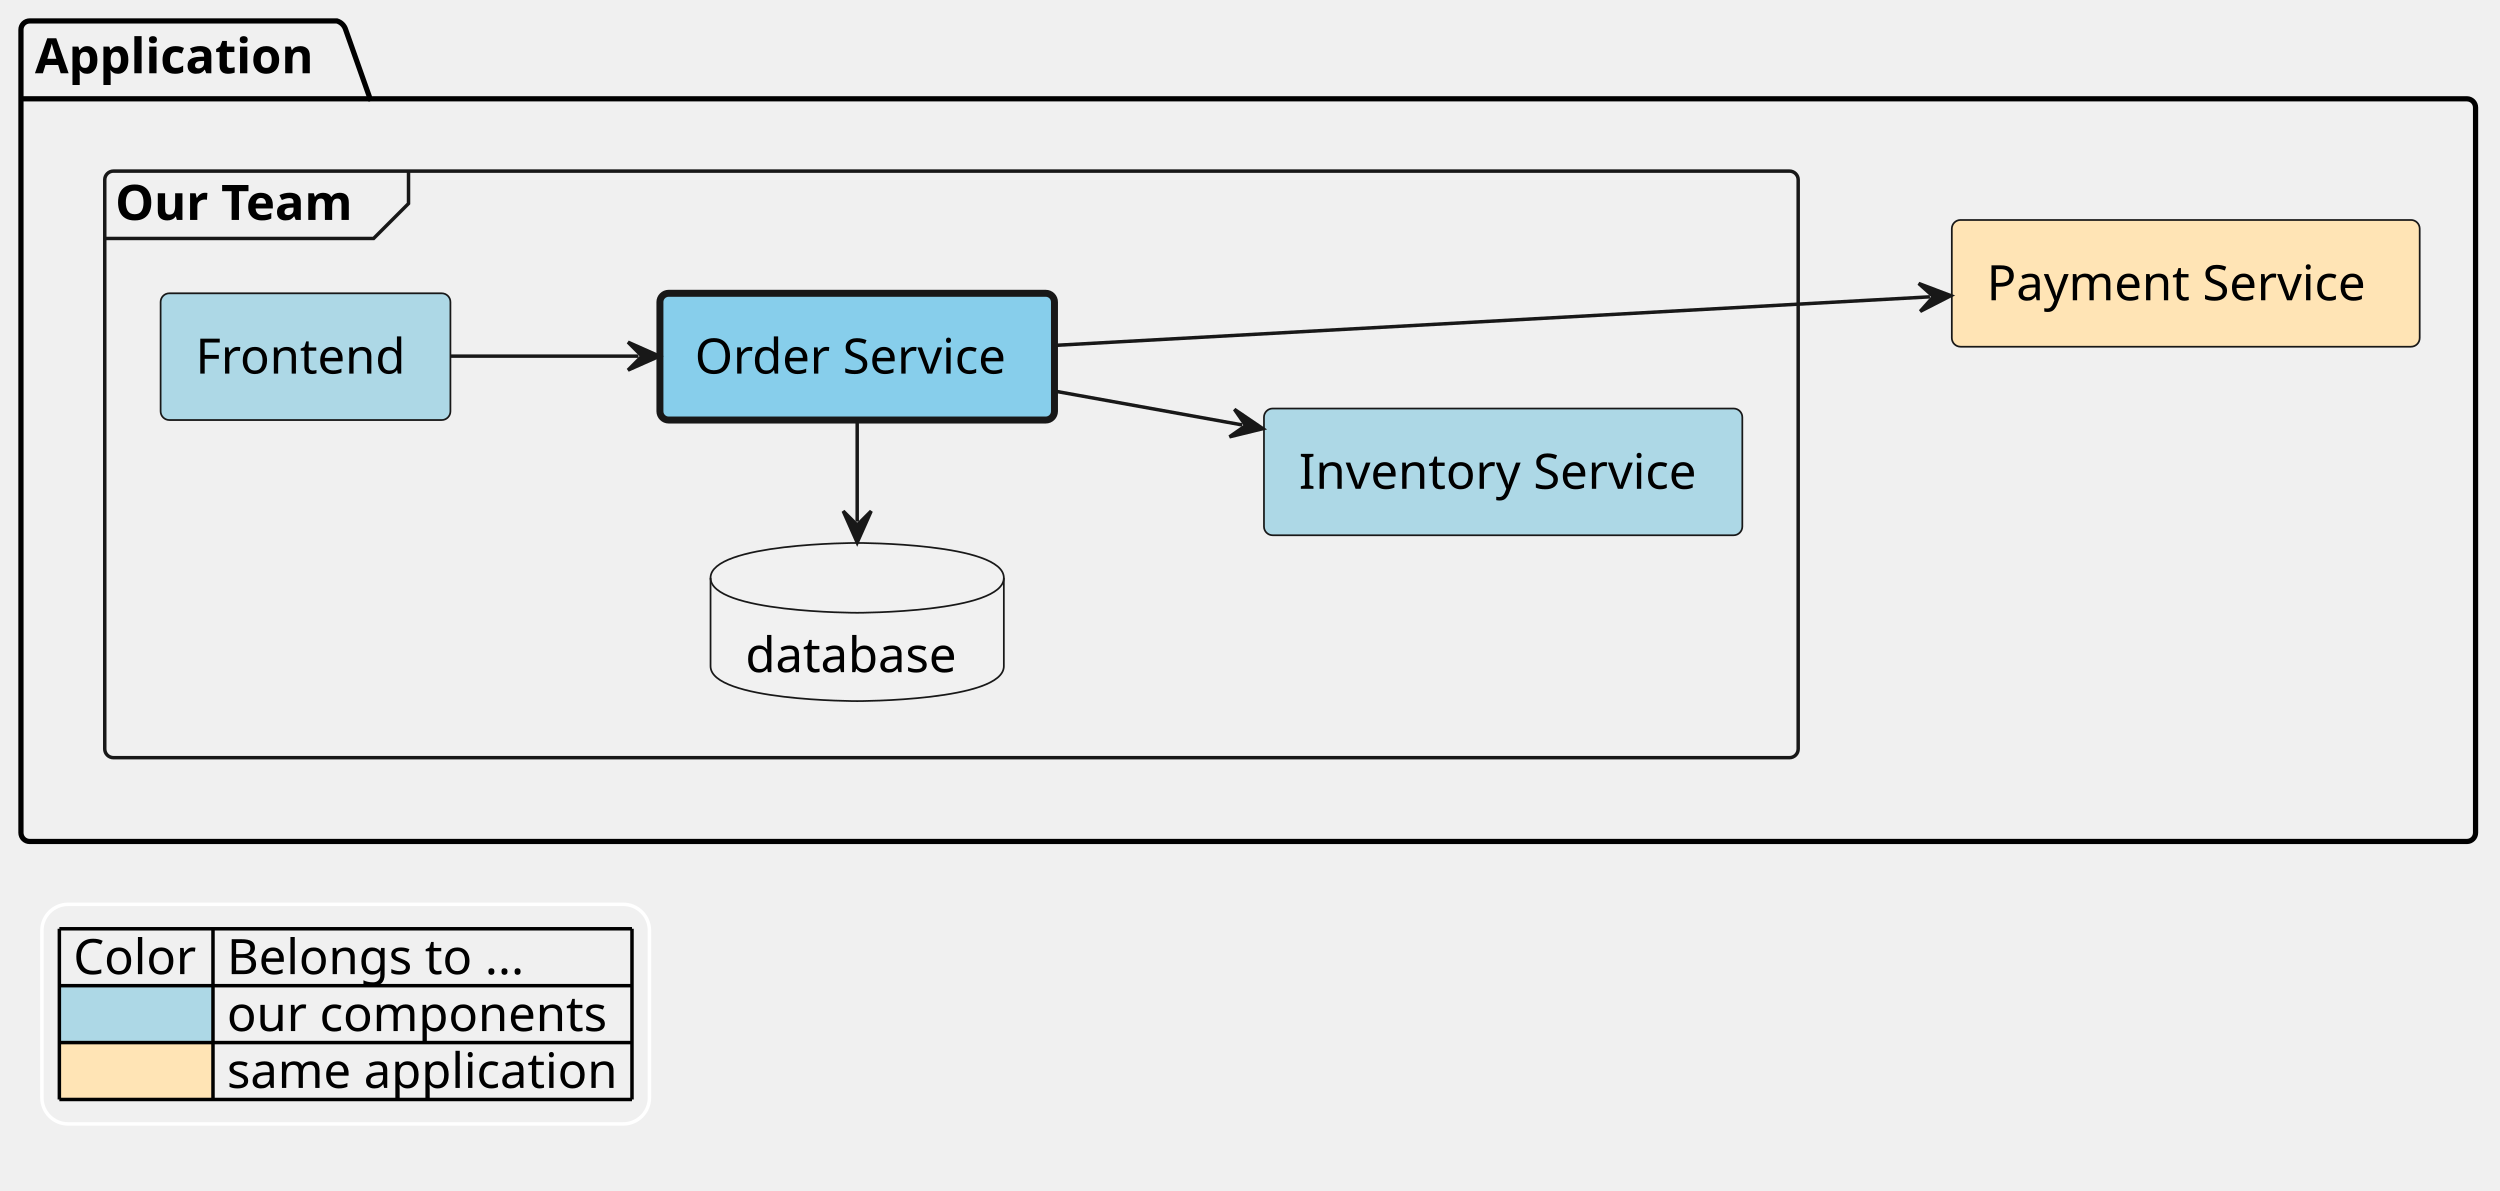
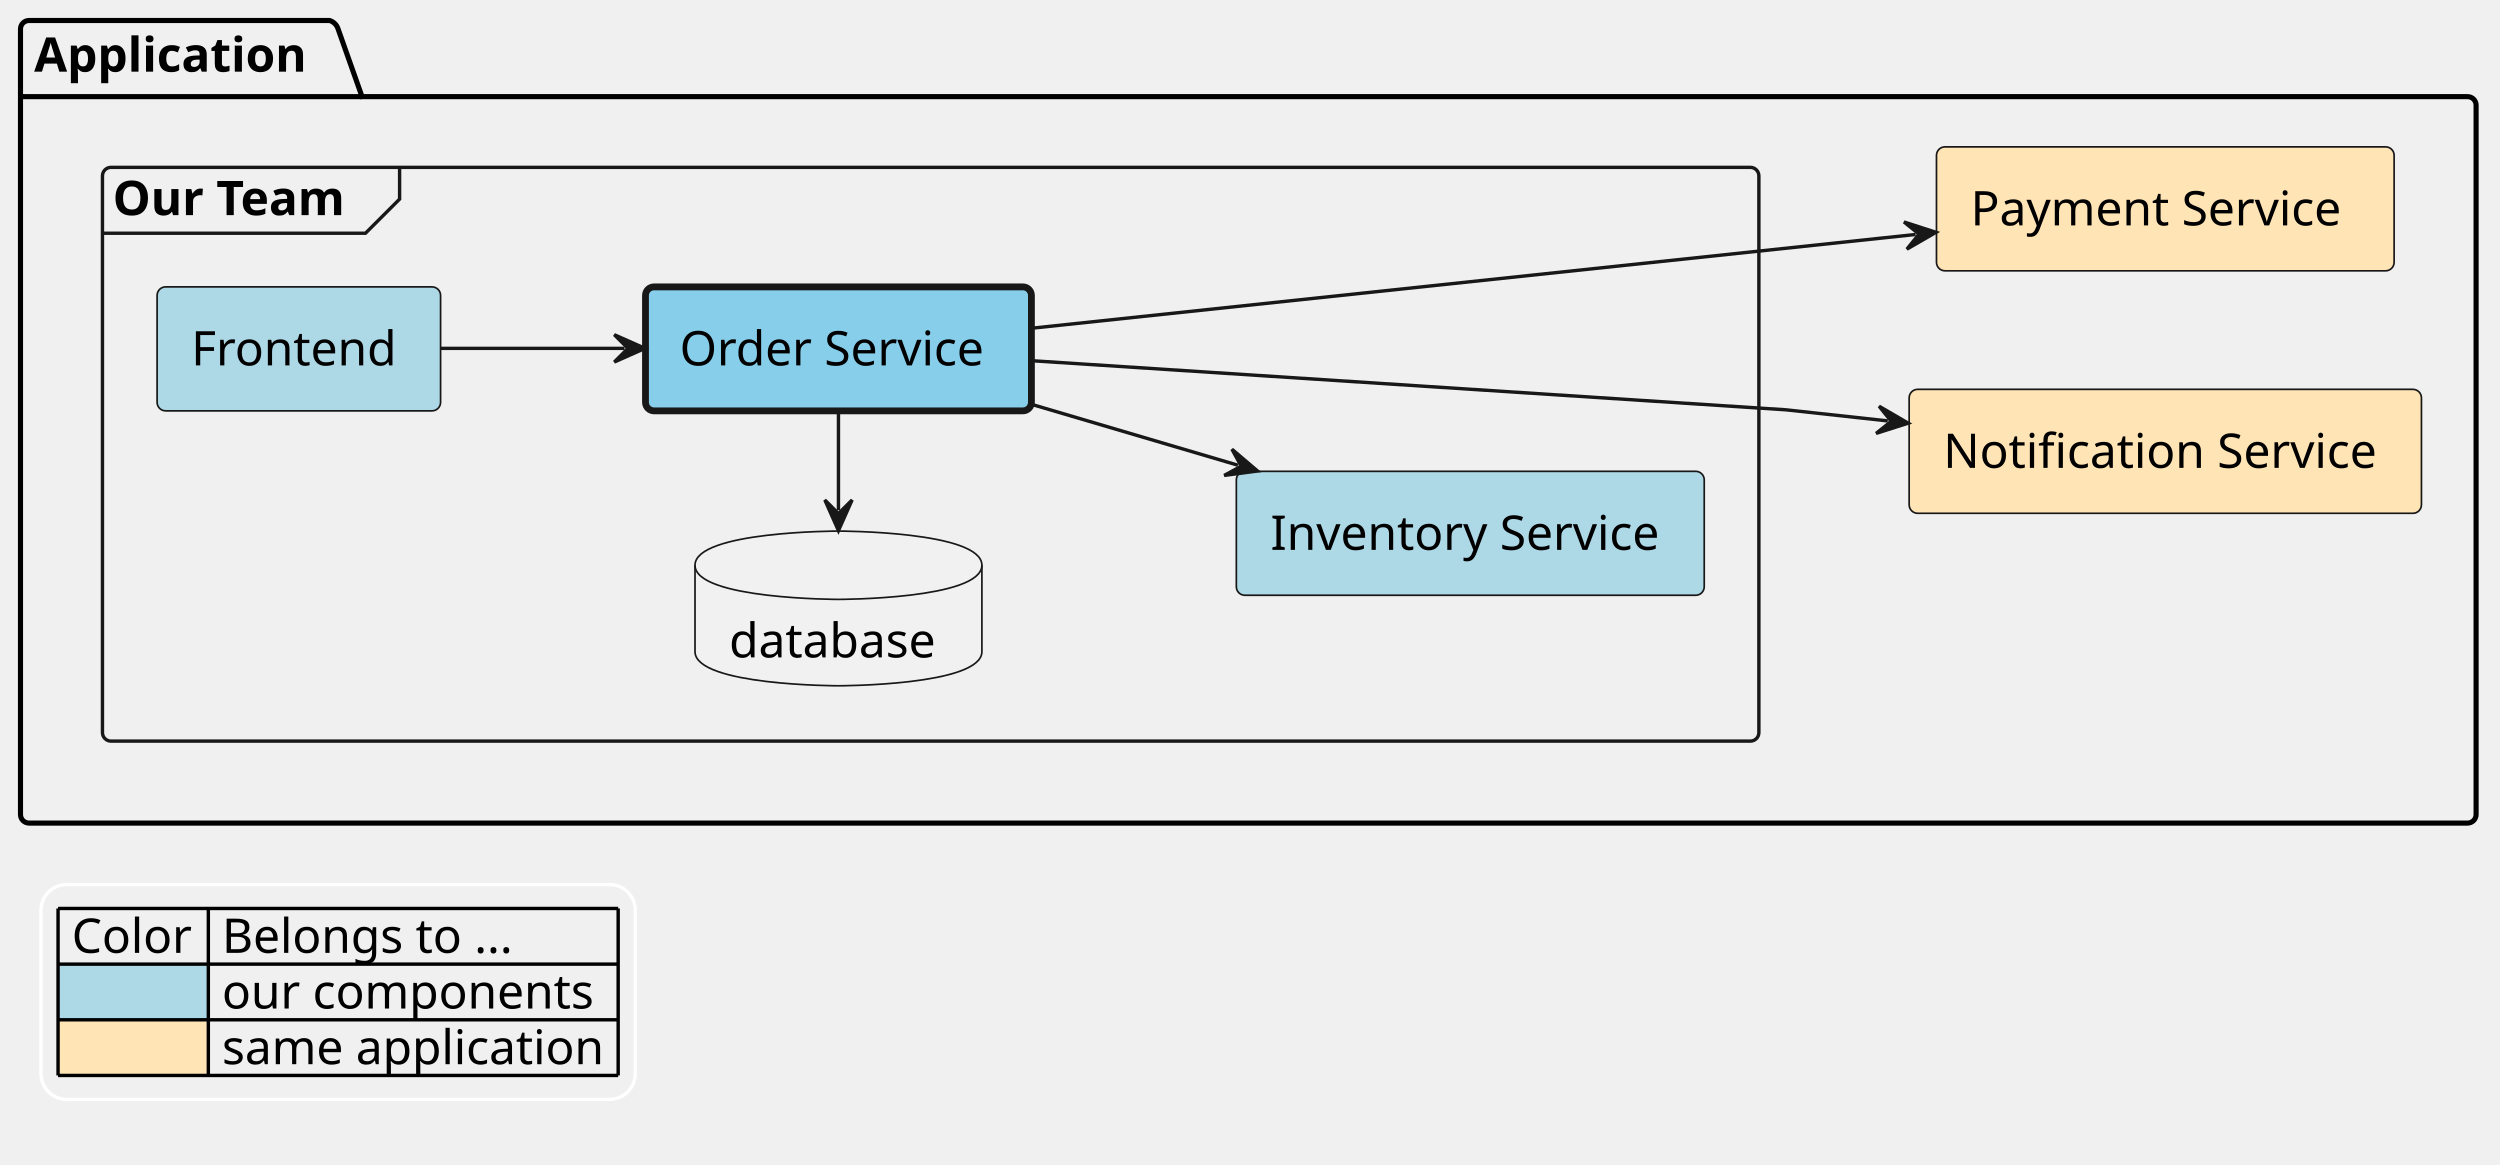
- <svg xmlns="http://www.w3.org/2000/svg" contentStyleType="text/css" height="341px" preserveAspectRatio="none" style="width:716px;height:341px;background:#FFFFFF;" version="1.1" viewBox="0 0 716 341" width="716px" zoomAndPan="magnify">
+ <svg xmlns="http://www.w3.org/2000/svg" contentStyleType="text/css" height="341px" preserveAspectRatio="none" style="width:732px;height:341px;background:#FFFFFF;" version="1.1" viewBox="0 0 732 341" width="732px" zoomAndPan="magnify">
  <defs />
  <g>
    <g id="cluster_Application">
-       <path d="M8.5,6 L96.5,6 A3.75,3.75 0 0 1 99,8.5 L106,28.297 L706.5,28.297 A2.5,2.5 0 0 1 709,30.797 L709,238.5 A2.5,2.5 0 0 1 706.5,241 L8.5,241 A2.5,2.5 0 0 1 6,238.5 L6,8.5 A2.5,2.5 0 0 1 8.5,6 " fill="none" style="stroke:#000000;stroke-width:1.5;" />
+       <path d="M8.5,6 L96.5,6 A3.75,3.75 0 0 1 99,8.5 L106,28.297 L722.5,28.297 A2.5,2.5 0 0 1 725,30.797 L725,238.5 A2.5,2.5 0 0 1 722.5,241 L8.5,241 A2.5,2.5 0 0 1 6,238.5 L6,8.5 A2.5,2.5 0 0 1 8.5,6 " fill="none" style="stroke:#000000;stroke-width:1.5;" />
      <line style="stroke:#000000;stroke-width:1.5;" x1="6" x2="106" y1="28.297" y2="28.297" />
      <text fill="#000000" font-family="sans-serif" font-size="14" font-weight="bold" lengthAdjust="spacing" textLength="87" x="10" y="20.995">Application</text>
    </g>
    <g id="cluster_Our Team">
      <rect fill="none" height="168" rx="2.5" ry="2.5" style="stroke:#181818;stroke-width:1.0;" width="485" x="30" y="49" />
      <path d="M117,49 L117,58.297 L107,68.297 L30,68.297 " fill="none" style="stroke:#181818;stroke-width:1.0;" />
      <text fill="#000000" font-family="sans-serif" font-size="14" font-weight="bold" lengthAdjust="spacing" textLength="77" x="33" y="62.995">Our Team</text>
    </g>
+     <g id="elem_application__notification_service">
+       <rect fill="#FFE4B5" height="36.297" rx="2.5" ry="2.5" style="stroke:#181818;stroke-width:0.5;" width="150" x="559" y="114" />
+       <text fill="#000000" font-family="sans-serif" font-size="14" lengthAdjust="spacing" textLength="130" x="569" y="136.995">Notification Service</text>
+     </g>
    <g id="elem_application__payment_service">
-       <rect fill="#FFE4B5" height="36.297" rx="2.5" ry="2.5" style="stroke:#181818;stroke-width:0.5;" width="134" x="559" y="63" />
-       <text fill="#000000" font-family="sans-serif" font-size="14" lengthAdjust="spacing" textLength="114" x="569" y="85.995">Payment Service</text>
+       <rect fill="#FFE4B5" height="36.297" rx="2.5" ry="2.5" style="stroke:#181818;stroke-width:0.5;" width="134" x="567" y="43" />
+       <text fill="#000000" font-family="sans-serif" font-size="14" lengthAdjust="spacing" textLength="114" x="577" y="65.995">Payment Service</text>
    </g>
    <g id="elem_application__team__frontend">
      <rect fill="#ADD8E6" height="36.297" rx="2.5" ry="2.5" style="stroke:#181818;stroke-width:0.5;" width="83" x="46" y="84" />
      <text fill="#000000" font-family="sans-serif" font-size="14" lengthAdjust="spacing" textLength="63" x="56" y="106.995">Frontend</text>
    </g>
    <g id="elem_application__team__order_service">
      <rect fill="#87CEEB" height="36.297" rx="2.5" ry="2.5" style="stroke:#181818;stroke-width:2.0;" width="113" x="189" y="84" />
      <text fill="#000000" font-family="sans-serif" font-size="14" lengthAdjust="spacing" textLength="93" x="199" y="106.995">Order Service</text>
    </g>
    <g id="elem_application__team__order_database">
      <path d="M203.5,165.5 C203.5,155.5 245.5,155.5 245.5,155.5 C245.5,155.5 287.5,155.5 287.5,165.5 L287.5,190.797 C287.5,200.797 245.5,200.797 245.5,200.797 C245.5,200.797 203.5,200.797 203.5,190.797 L203.5,165.5 " fill="#F1F1F1" style="stroke:#181818;stroke-width:0.5;" />
      <path d="M203.5,165.5 C203.5,175.5 245.5,175.5 245.5,175.5 C245.5,175.5 287.5,175.5 287.5,165.5 " fill="none" style="stroke:#181818;stroke-width:0.5;" />
      <text fill="#000000" font-family="sans-serif" font-size="14" lengthAdjust="spacing" textLength="64" x="213.5" y="192.495">database</text>
    </g>
    <g id="elem_application__team__inventory_service">
-       <rect fill="#ADD8E6" height="36.297" rx="2.5" ry="2.5" style="stroke:#181818;stroke-width:0.5;" width="137" x="362" y="117" />
-       <text fill="#000000" font-family="sans-serif" font-size="14" lengthAdjust="spacing" textLength="117" x="372" y="139.995">Inventory Service</text>
+       <rect fill="#ADD8E6" height="36.297" rx="2.5" ry="2.5" style="stroke:#181818;stroke-width:0.5;" width="137" x="362" y="138" />
+       <text fill="#000000" font-family="sans-serif" font-size="14" lengthAdjust="spacing" textLength="117" x="372" y="160.995">Inventory Service</text>
    </g>
    <g id="link_application__team__frontend_application__team__order_service">
      <path d="M129.08,102 C147.32,102 163.13,102 182.86,102 " fill="none" id="application__team__frontend-to-application__team__order_service" style="stroke:#181818;stroke-width:1.0;" />
      <polygon fill="#181818" points="188.86,102,179.86,98,183.86,102,179.86,106,188.86,102" style="stroke:#181818;stroke-width:1.0;" />
    </g>
    <g id="link_application__team__order_database_application__team__order_service">
      <path d="M245.5,149.38 C245.5,149.38 245.5,127.33 245.5,127.33 C245.5,127.33 245.5,124.2 245.5,120.14 " fill="none" id="application__team__order_database-backto-application__team__order_service" style="stroke:#181818;stroke-width:1.0;" />
      <polygon fill="#181818" points="245.5,155.38,249.5,146.38,245.5,150.38,241.5,146.38,245.5,155.38" style="stroke:#181818;stroke-width:1.0;" />
    </g>
+     <g id="link_application__team__order_service_application__notification_service">
+       <path d="M302.12,105.62 C382.86,110.88 523,120 523,120 C523,120 532.996,121.088 552.746,123.248 " fill="none" id="application__team__order_service-to-application__notification_service" style="stroke:#181818;stroke-width:1.0;" />
+       <polygon fill="#181818" points="558.71,123.9,550.198,118.945,553.74,123.356,549.328,126.898,558.71,123.9" style="stroke:#181818;stroke-width:1.0;" />
+     </g>
    <g id="link_application__team__order_service_application__team__inventory_service">
-       <path d="M302.4,112.08 C321.11,115.45 336.265,118.185 355.785,121.705 " fill="none" id="application__team__order_service-to-application__team__inventory_service" style="stroke:#181818;stroke-width:1.0;" />
-       <polygon fill="#181818" points="361.69,122.77,353.543,117.236,356.769,121.883,352.123,125.109,361.69,122.77" style="stroke:#181818;stroke-width:1.0;" />
+       <path d="M302.4,118.5 C323.21,124.64 341.185,129.944 362.455,136.214 " fill="none" id="application__team__order_service-to-application__team__inventory_service" style="stroke:#181818;stroke-width:1.0;" />
+       <polygon fill="#181818" points="368.21,137.91,360.708,131.529,363.414,136.496,358.446,139.202,368.21,137.91" style="stroke:#181818;stroke-width:1.0;" />
    </g>
    <g id="link_application__team__order_service_application__payment_service">
-       <path d="M302.35,98.9 C370.62,95.11 480.029,89.042 552.729,85.012 " fill="none" id="application__team__order_service-to-application__payment_service" style="stroke:#181818;stroke-width:1.0;" />
-       <polygon fill="#181818" points="558.72,84.68,549.512,81.184,553.728,84.957,549.955,89.172,558.72,84.68" style="stroke:#181818;stroke-width:1.0;" />
+       <path d="M302.29,96.08 C372.32,88.65 486.324,76.563 560.894,68.653 " fill="none" id="application__team__order_service-to-application__payment_service" style="stroke:#181818;stroke-width:1.0;" />
+       <polygon fill="#181818" points="566.86,68.02,557.488,64.992,561.888,68.547,558.332,72.947,566.86,68.02" style="stroke:#181818;stroke-width:1.0;" />
    </g>
    <rect fill="none" height="62.891" id="_legend" rx="7.5" ry="7.5" style="stroke:#FFFFFF;stroke-width:1.0;" width="174" x="12" y="259" />
    <text fill="#000000" font-family="sans-serif" font-size="14" lengthAdjust="spacing" textLength="36" x="21" y="278.995">Color</text>
    <text fill="#000000" font-family="sans-serif" font-size="14" lengthAdjust="spacing" textLength="91" x="65" y="278.995">Belongs to ...</text>
    <rect fill="#ADD8E6" height="16.297" style="stroke:none;stroke-width:1.0;" width="44" x="17" y="282.297" />
    <text fill="#000000" font-family="sans-serif" font-size="14" lengthAdjust="spacing" textLength="4" x="17" y="295.292"> </text>
    <text fill="#000000" font-family="sans-serif" font-size="14" lengthAdjust="spacing" textLength="115" x="65" y="295.292">our components</text>
    <rect fill="#FFE4B5" height="16.297" style="stroke:none;stroke-width:1.0;" width="44" x="17" y="298.594" />
    <text fill="#000000" font-family="sans-serif" font-size="14" lengthAdjust="spacing" textLength="4" x="17" y="311.589"> </text>
    <text fill="#000000" font-family="sans-serif" font-size="14" lengthAdjust="spacing" textLength="116" x="65" y="311.589">same application</text>
    <line style="stroke:#000000;stroke-width:1.0;" x1="17" x2="181" y1="266" y2="266" />
    <line style="stroke:#000000;stroke-width:1.0;" x1="17" x2="181" y1="282.297" y2="282.297" />
    <line style="stroke:#000000;stroke-width:1.0;" x1="17" x2="181" y1="298.594" y2="298.594" />
    <line style="stroke:#000000;stroke-width:1.0;" x1="17" x2="181" y1="314.891" y2="314.891" />
    <line style="stroke:#000000;stroke-width:1.0;" x1="17" x2="17" y1="266" y2="314.891" />
    <line style="stroke:#000000;stroke-width:1.0;" x1="61" x2="61" y1="266" y2="314.891" />
    <line style="stroke:#000000;stroke-width:1.0;" x1="181" x2="181" y1="266" y2="314.891" />
  </g>
</svg>
